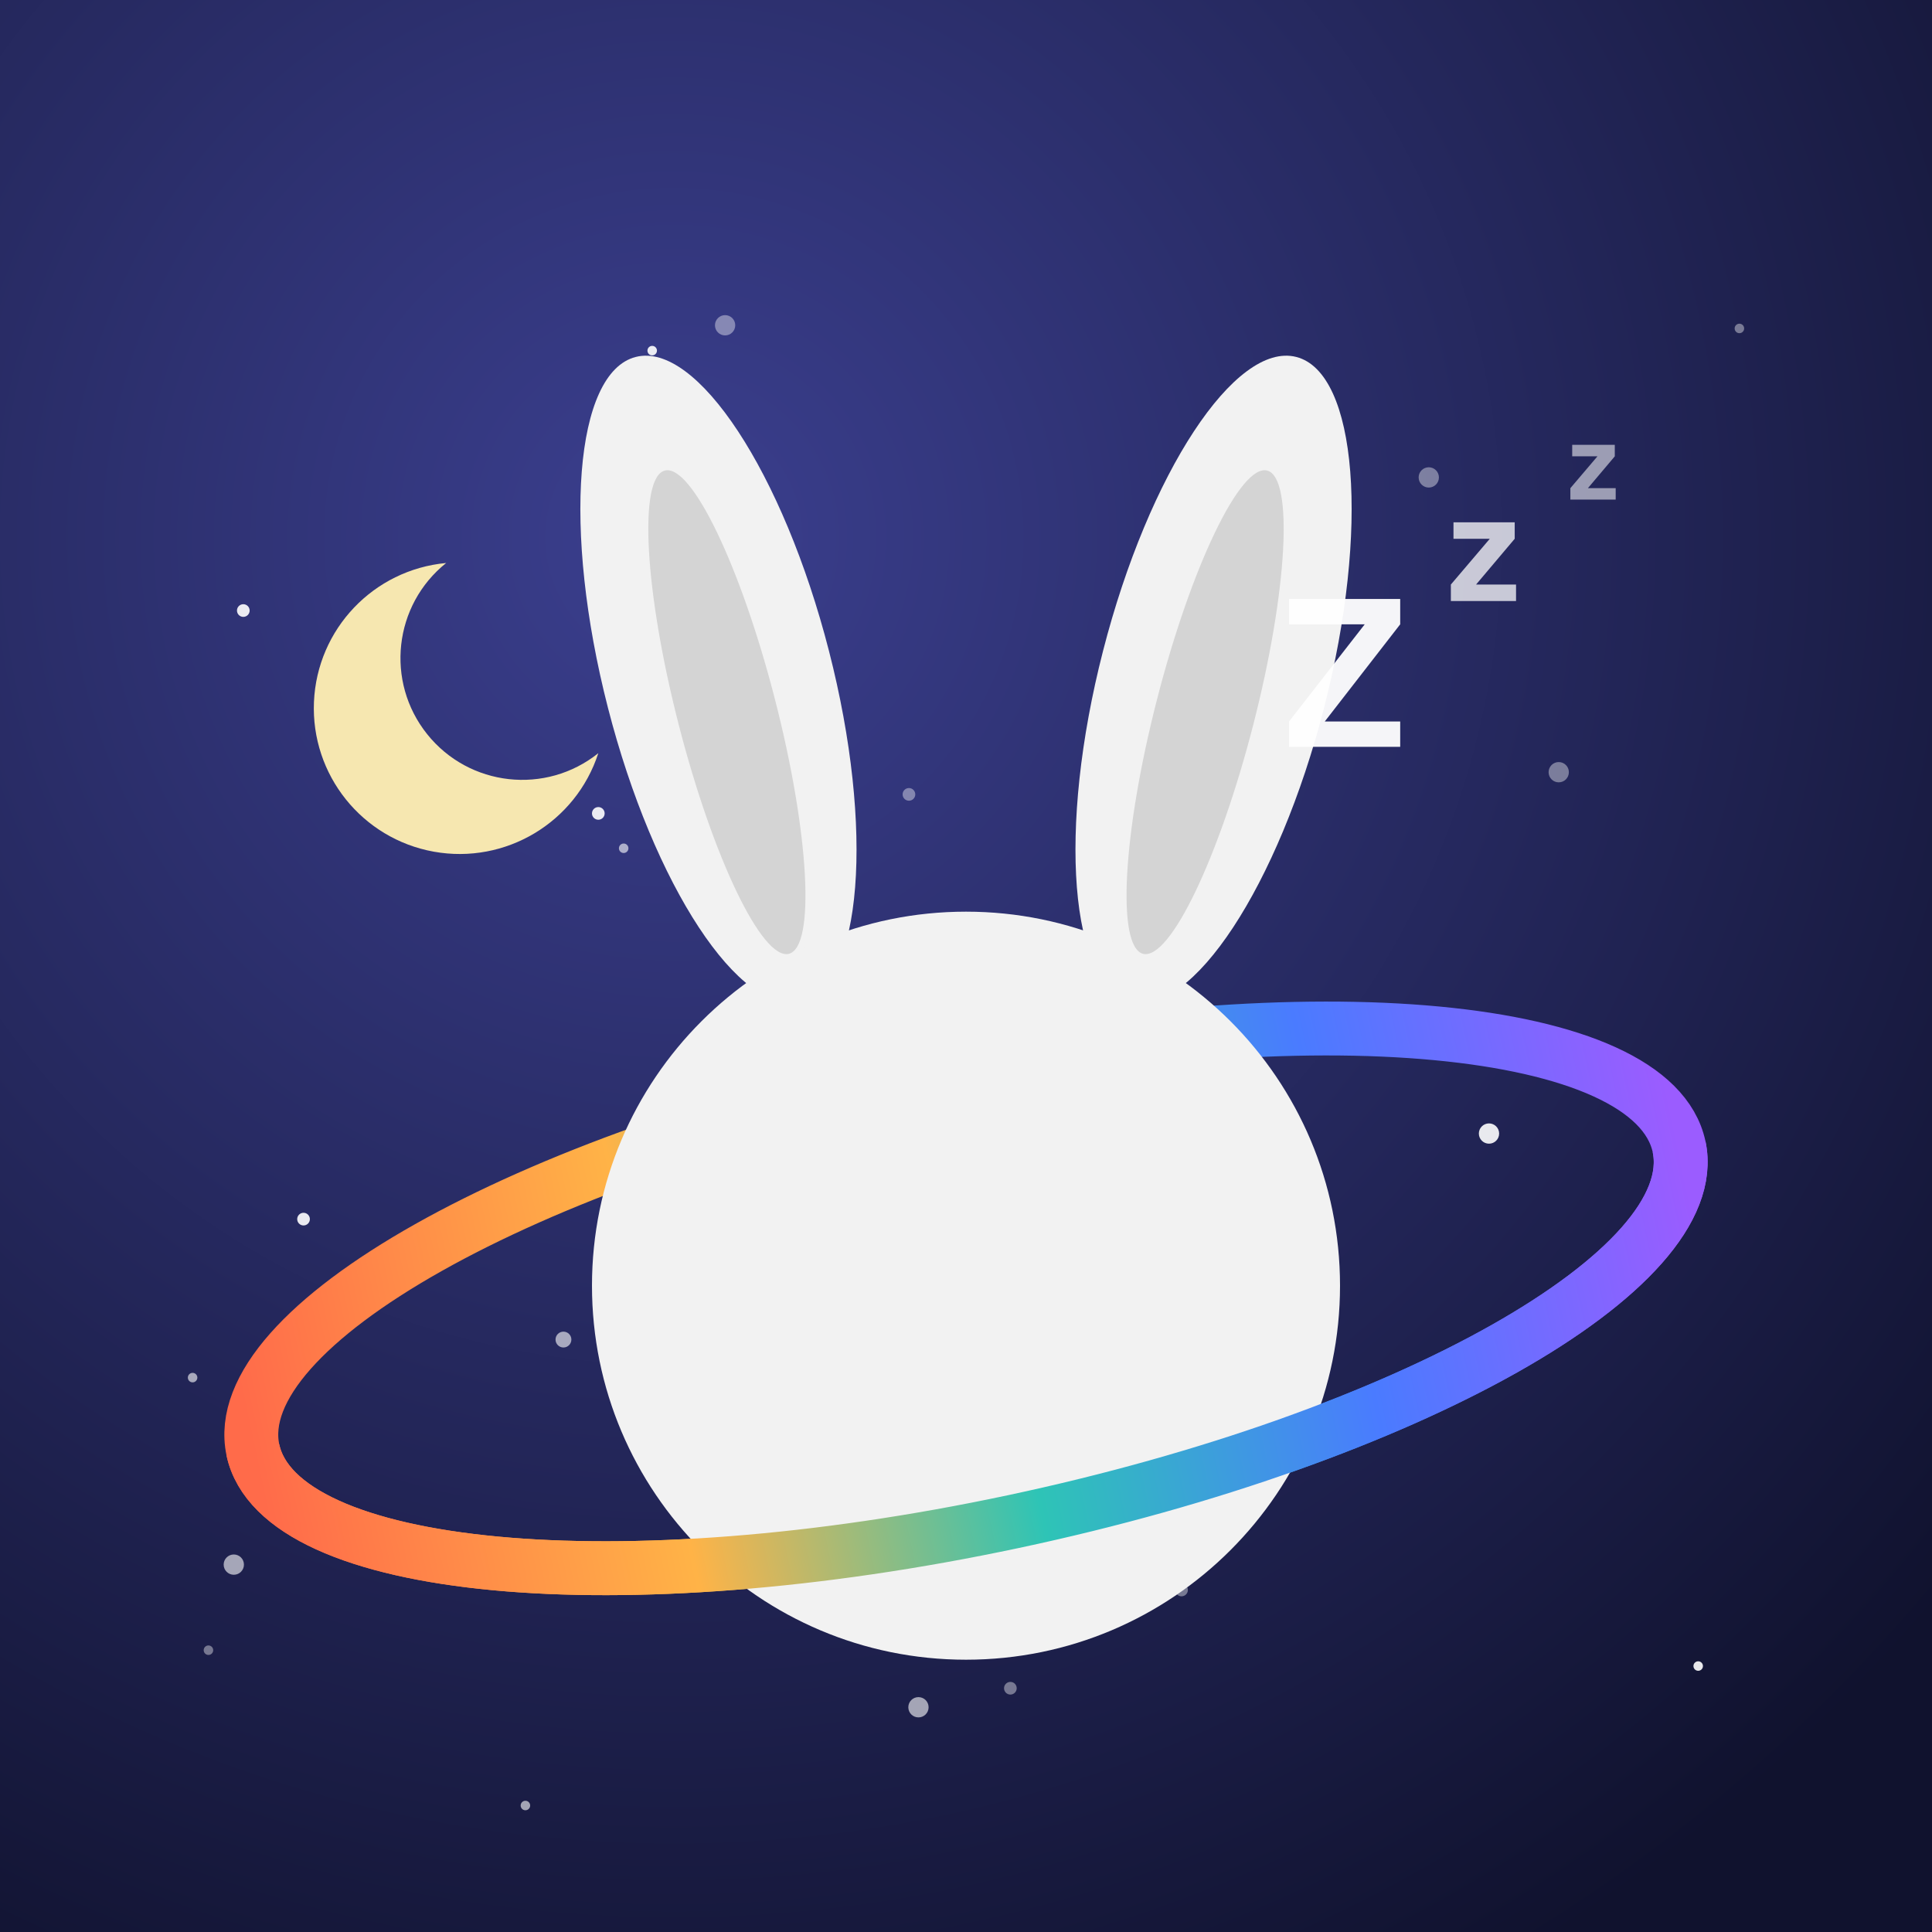
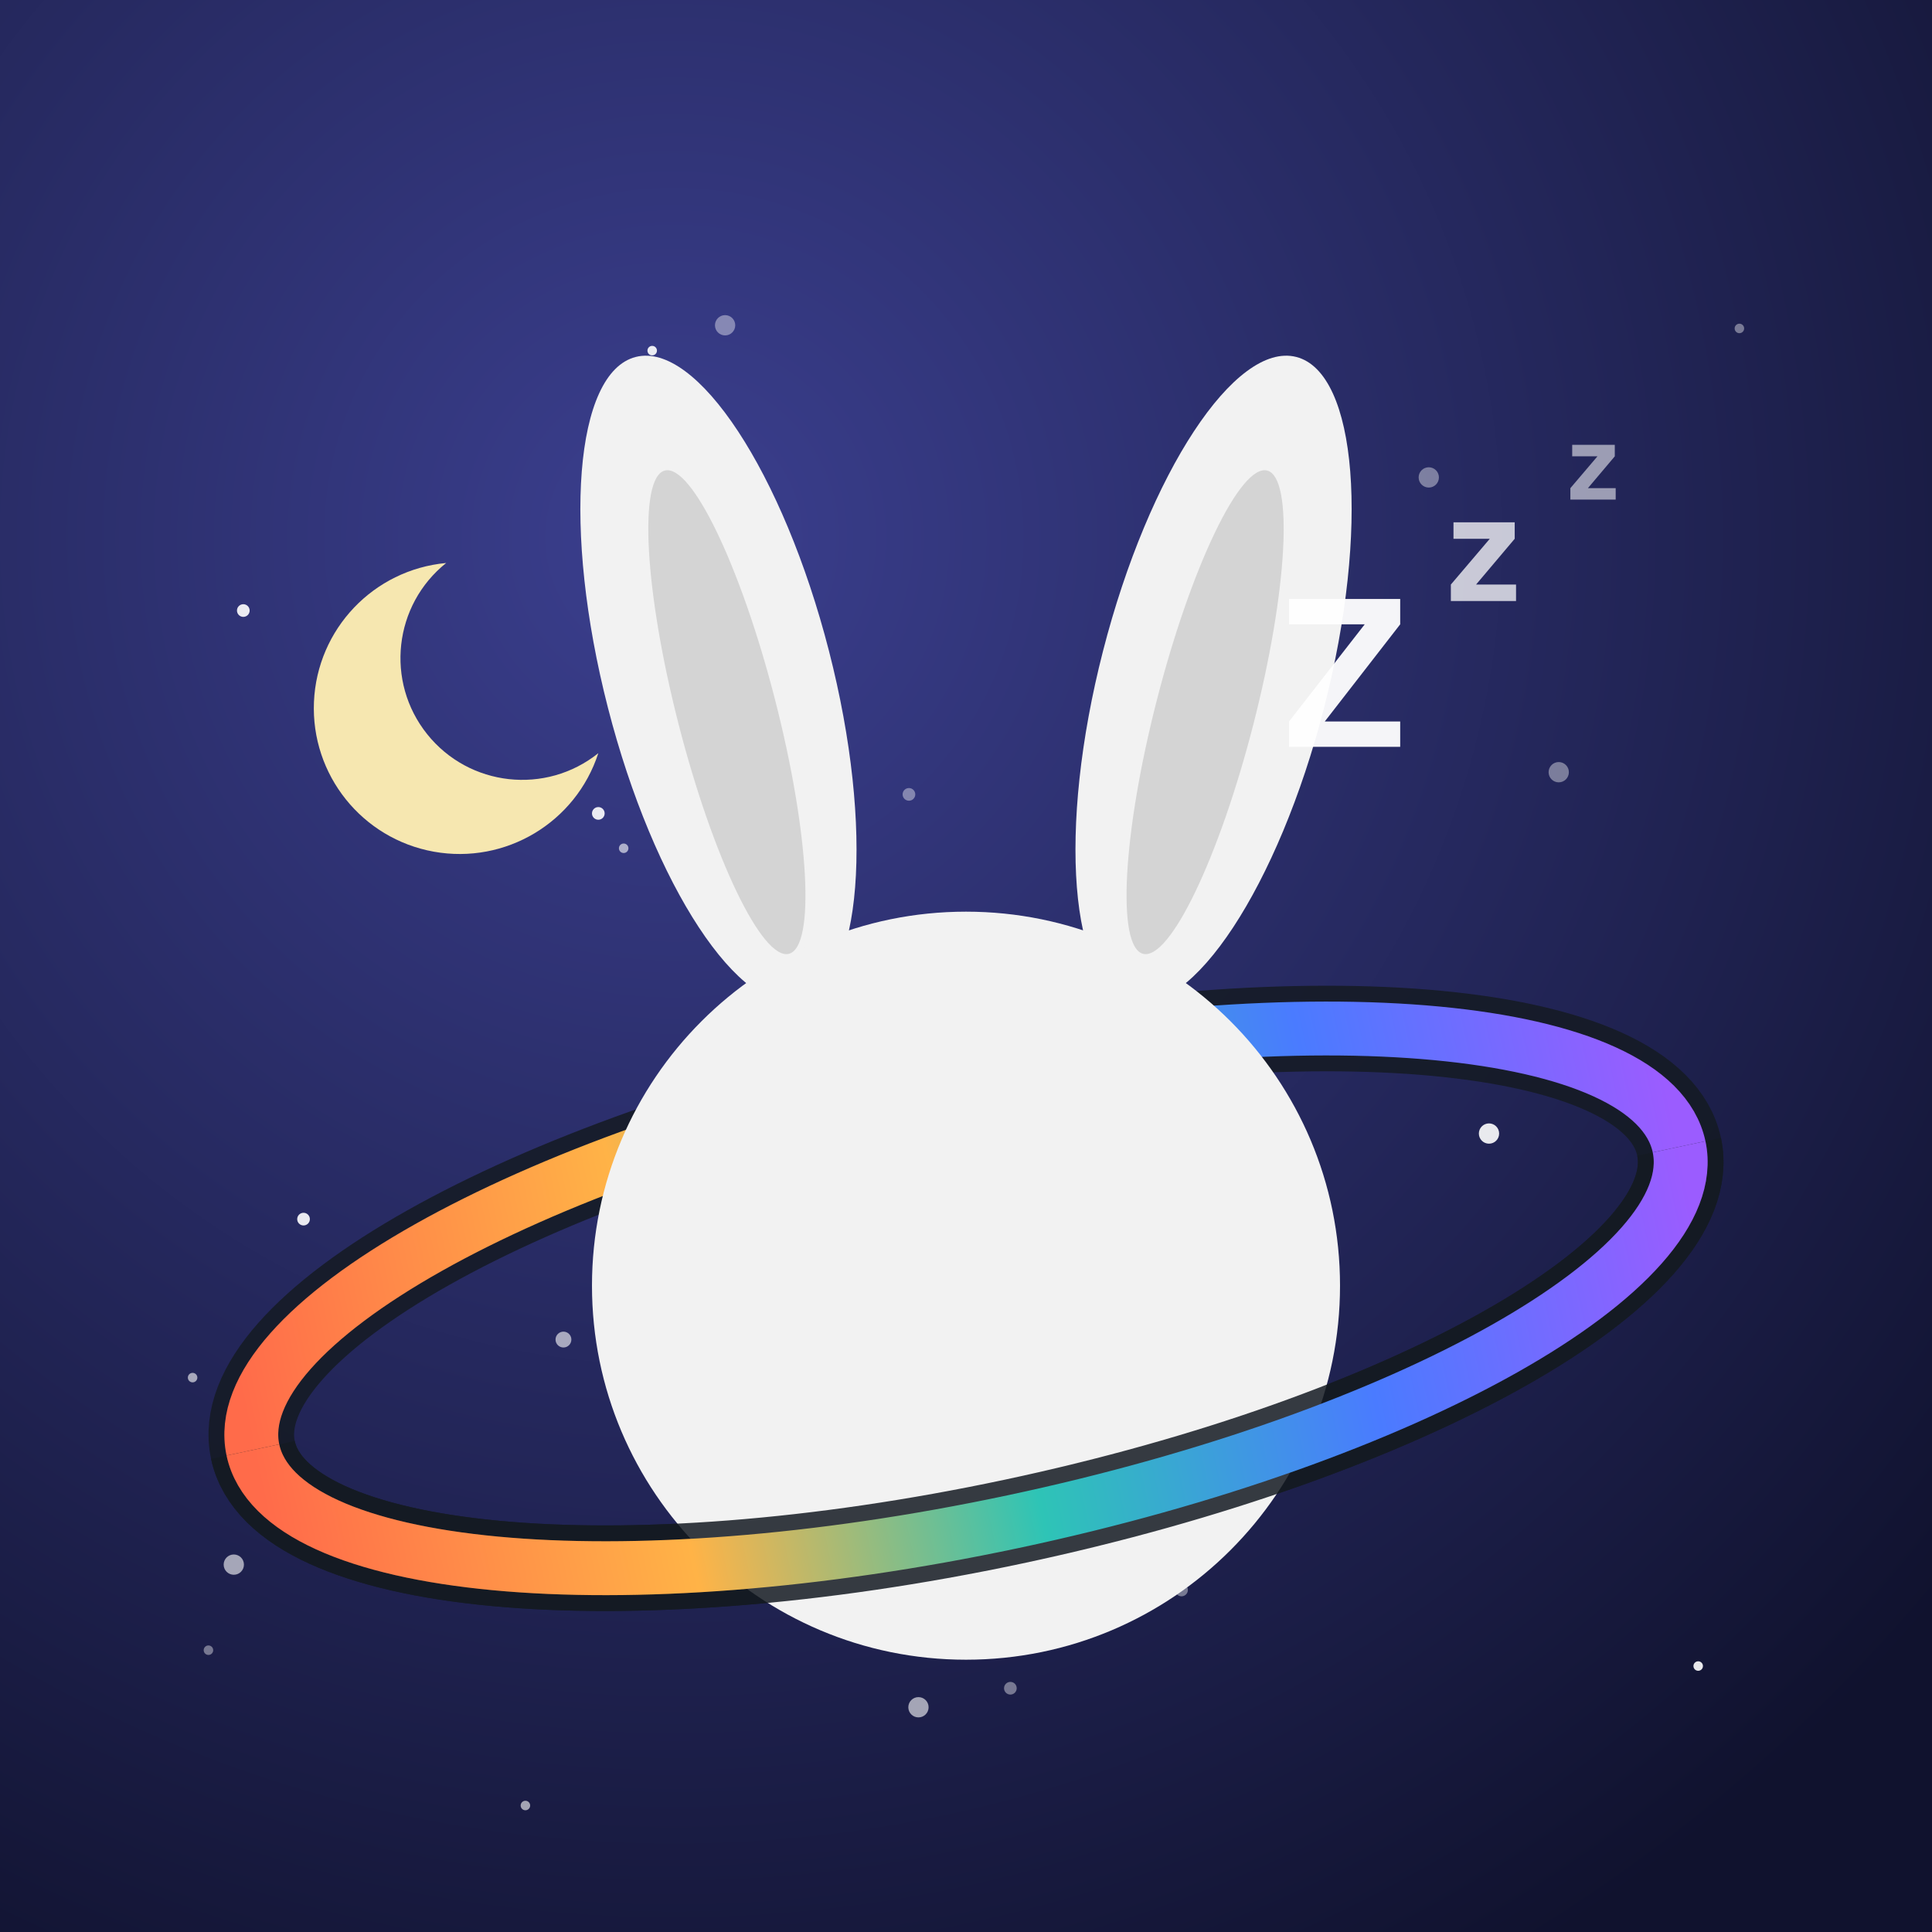
<svg xmlns="http://www.w3.org/2000/svg" viewBox="0 0 512 512" width="512" height="512">
  <defs>
    <radialGradient id="bg" cx="35%" cy="28%" r="85%">
      <stop offset="0" stop-color="#3b3f8f" />
      <stop offset="1" stop-color="#10122e" />
    </radialGradient>
    <linearGradient id="ring" gradientUnits="userSpaceOnUse" x1="26" y1="0" x2="486" y2="0">
      <stop offset="0" stop-color="#ff6b4a" />
      <stop offset="0.28" stop-color="#ffb347" />
      <stop offset="0.52" stop-color="#2ec4b6" />
      <stop offset="0.76" stop-color="#4a7bff" />
      <stop offset="1" stop-color="#9b5cff" />
    </linearGradient>
  </defs>
  <rect width="512" height="512" fill="url(#bg)" />
  <g transform="translate(256 250) scale(0.84) translate(-256 -212)">
    <circle cx="241" cy="453" r="3.2" fill="#ffffff" opacity="0.6" />
    <circle cx="270" cy="447" r="2" fill="#ffffff" opacity="0.4" />
    <circle cx="421" cy="272" r="3.2" fill="#ffffff" opacity="0.9" />
    <circle cx="324" cy="416" r="2" fill="#ffffff" opacity="0.4" />
    <circle cx="238" cy="165" r="2" fill="#ffffff" opacity="0.4" />
    <circle cx="285" cy="424" r="1.5" fill="#ffffff" opacity="0.9" />
    <circle cx="212" cy="241" r="2" fill="#ffffff" opacity="0.9" />
    <circle cx="17" cy="435" r="1.5" fill="#ffffff" opacity="0.4" />
    <circle cx="28" cy="107" r="2" fill="#ffffff" opacity="0.9" />
    <circle cx="25" cy="408" r="3.2" fill="#ffffff" opacity="0.6" />
    <circle cx="235" cy="312" r="2" fill="#ffffff" opacity="0.9" />
    <circle cx="129" cy="337" r="2.5" fill="#ffffff" opacity="0.6" />
    <circle cx="12" cy="349" r="1.5" fill="#ffffff" opacity="0.6" />
    <circle cx="345" cy="152" r="3.2" fill="#ffffff" opacity="0.9" />
    <circle cx="487" cy="440" r="1.5" fill="#ffffff" opacity="0.9" />
    <circle cx="140" cy="171" r="2" fill="#ffffff" opacity="0.9" />
    <circle cx="157" cy="25" r="1.5" fill="#ffffff" opacity="0.9" />
    <circle cx="402" cy="65" r="3.2" fill="#ffffff" opacity="0.4" />
    <circle cx="443" cy="158" r="3.2" fill="#ffffff" opacity="0.4" />
    <circle cx="500" cy="18" r="1.5" fill="#ffffff" opacity="0.4" />
    <circle cx="117" cy="484" r="1.5" fill="#ffffff" opacity="0.6" />
    <circle cx="202" cy="372" r="3.2" fill="#ffffff" opacity="0.6" />
    <circle cx="47" cy="299" r="2" fill="#ffffff" opacity="0.9" />
    <circle cx="148" cy="182" r="1.5" fill="#ffffff" opacity="0.6" />
    <circle cx="180" cy="17" r="3.2" fill="#ffffff" opacity="0.4" />
    <circle cx="78" cy="136" r="1.5" fill="#ffffff" opacity="0.4" />
    <g transform="translate(0,20) translate(256 300) scale(1.0) translate(-256 -300)">
      <g transform="rotate(-12 256 304)">
+         <ellipse cx="256" cy="304" rx="230" ry="72" fill="none" stroke="#151a22" stroke-opacity="0.85" stroke-width="27" />
        <ellipse cx="256" cy="304" rx="230" ry="72" fill="none" stroke="url(#ring)" stroke-width="17" />
      </g>
      <g transform="rotate(-14.4 177.9 108.7)">
        <ellipse cx="177.9" cy="108.7" rx="36" ry="105" fill="#f2f2f2" />
        <ellipse cx="177.9" cy="119.4" rx="15.7" ry="78.7" fill="#d4d4d4" />
      </g>
      <g transform="rotate(14.4 334.1 108.7)">
        <ellipse cx="334.1" cy="108.7" rx="36" ry="105" fill="#f2f2f2" />
        <ellipse cx="334.1" cy="119.4" rx="15.7" ry="78.7" fill="#d4d4d4" />
      </g>
      <circle cx="256" cy="300" r="118" fill="#f2f2f2" />
      <g transform="rotate(-12 256 304)">
        <clipPath id="front">
          <rect x="0" y="304" width="512" height="300" />
        </clipPath>
        <g clip-path="url(#front)">
+           <ellipse cx="256" cy="304" rx="230" ry="72" fill="none" stroke="#151a22" stroke-opacity="0.85" stroke-width="27" />
          <ellipse cx="256" cy="304" rx="230" ry="72" fill="none" stroke="url(#ring)" stroke-width="17" />
        </g>
      </g>
    </g>
    <g font-family="Helvetica, Arial, sans-serif" font-weight="800" fill="#ffffff">
      <text x="356" y="150" font-size="64" opacity="0.95">Z</text>
      <text x="408" y="104" font-size="46" opacity="0.75">z</text>
      <text x="446" y="72" font-size="32" opacity="0.55">z</text>
    </g>
    <path d="M92 92 A46 46 0 1 0 140 152 A36 36 0 1 1 92 92 Z" fill="#f6e7b0" />
  </g>
</svg>
